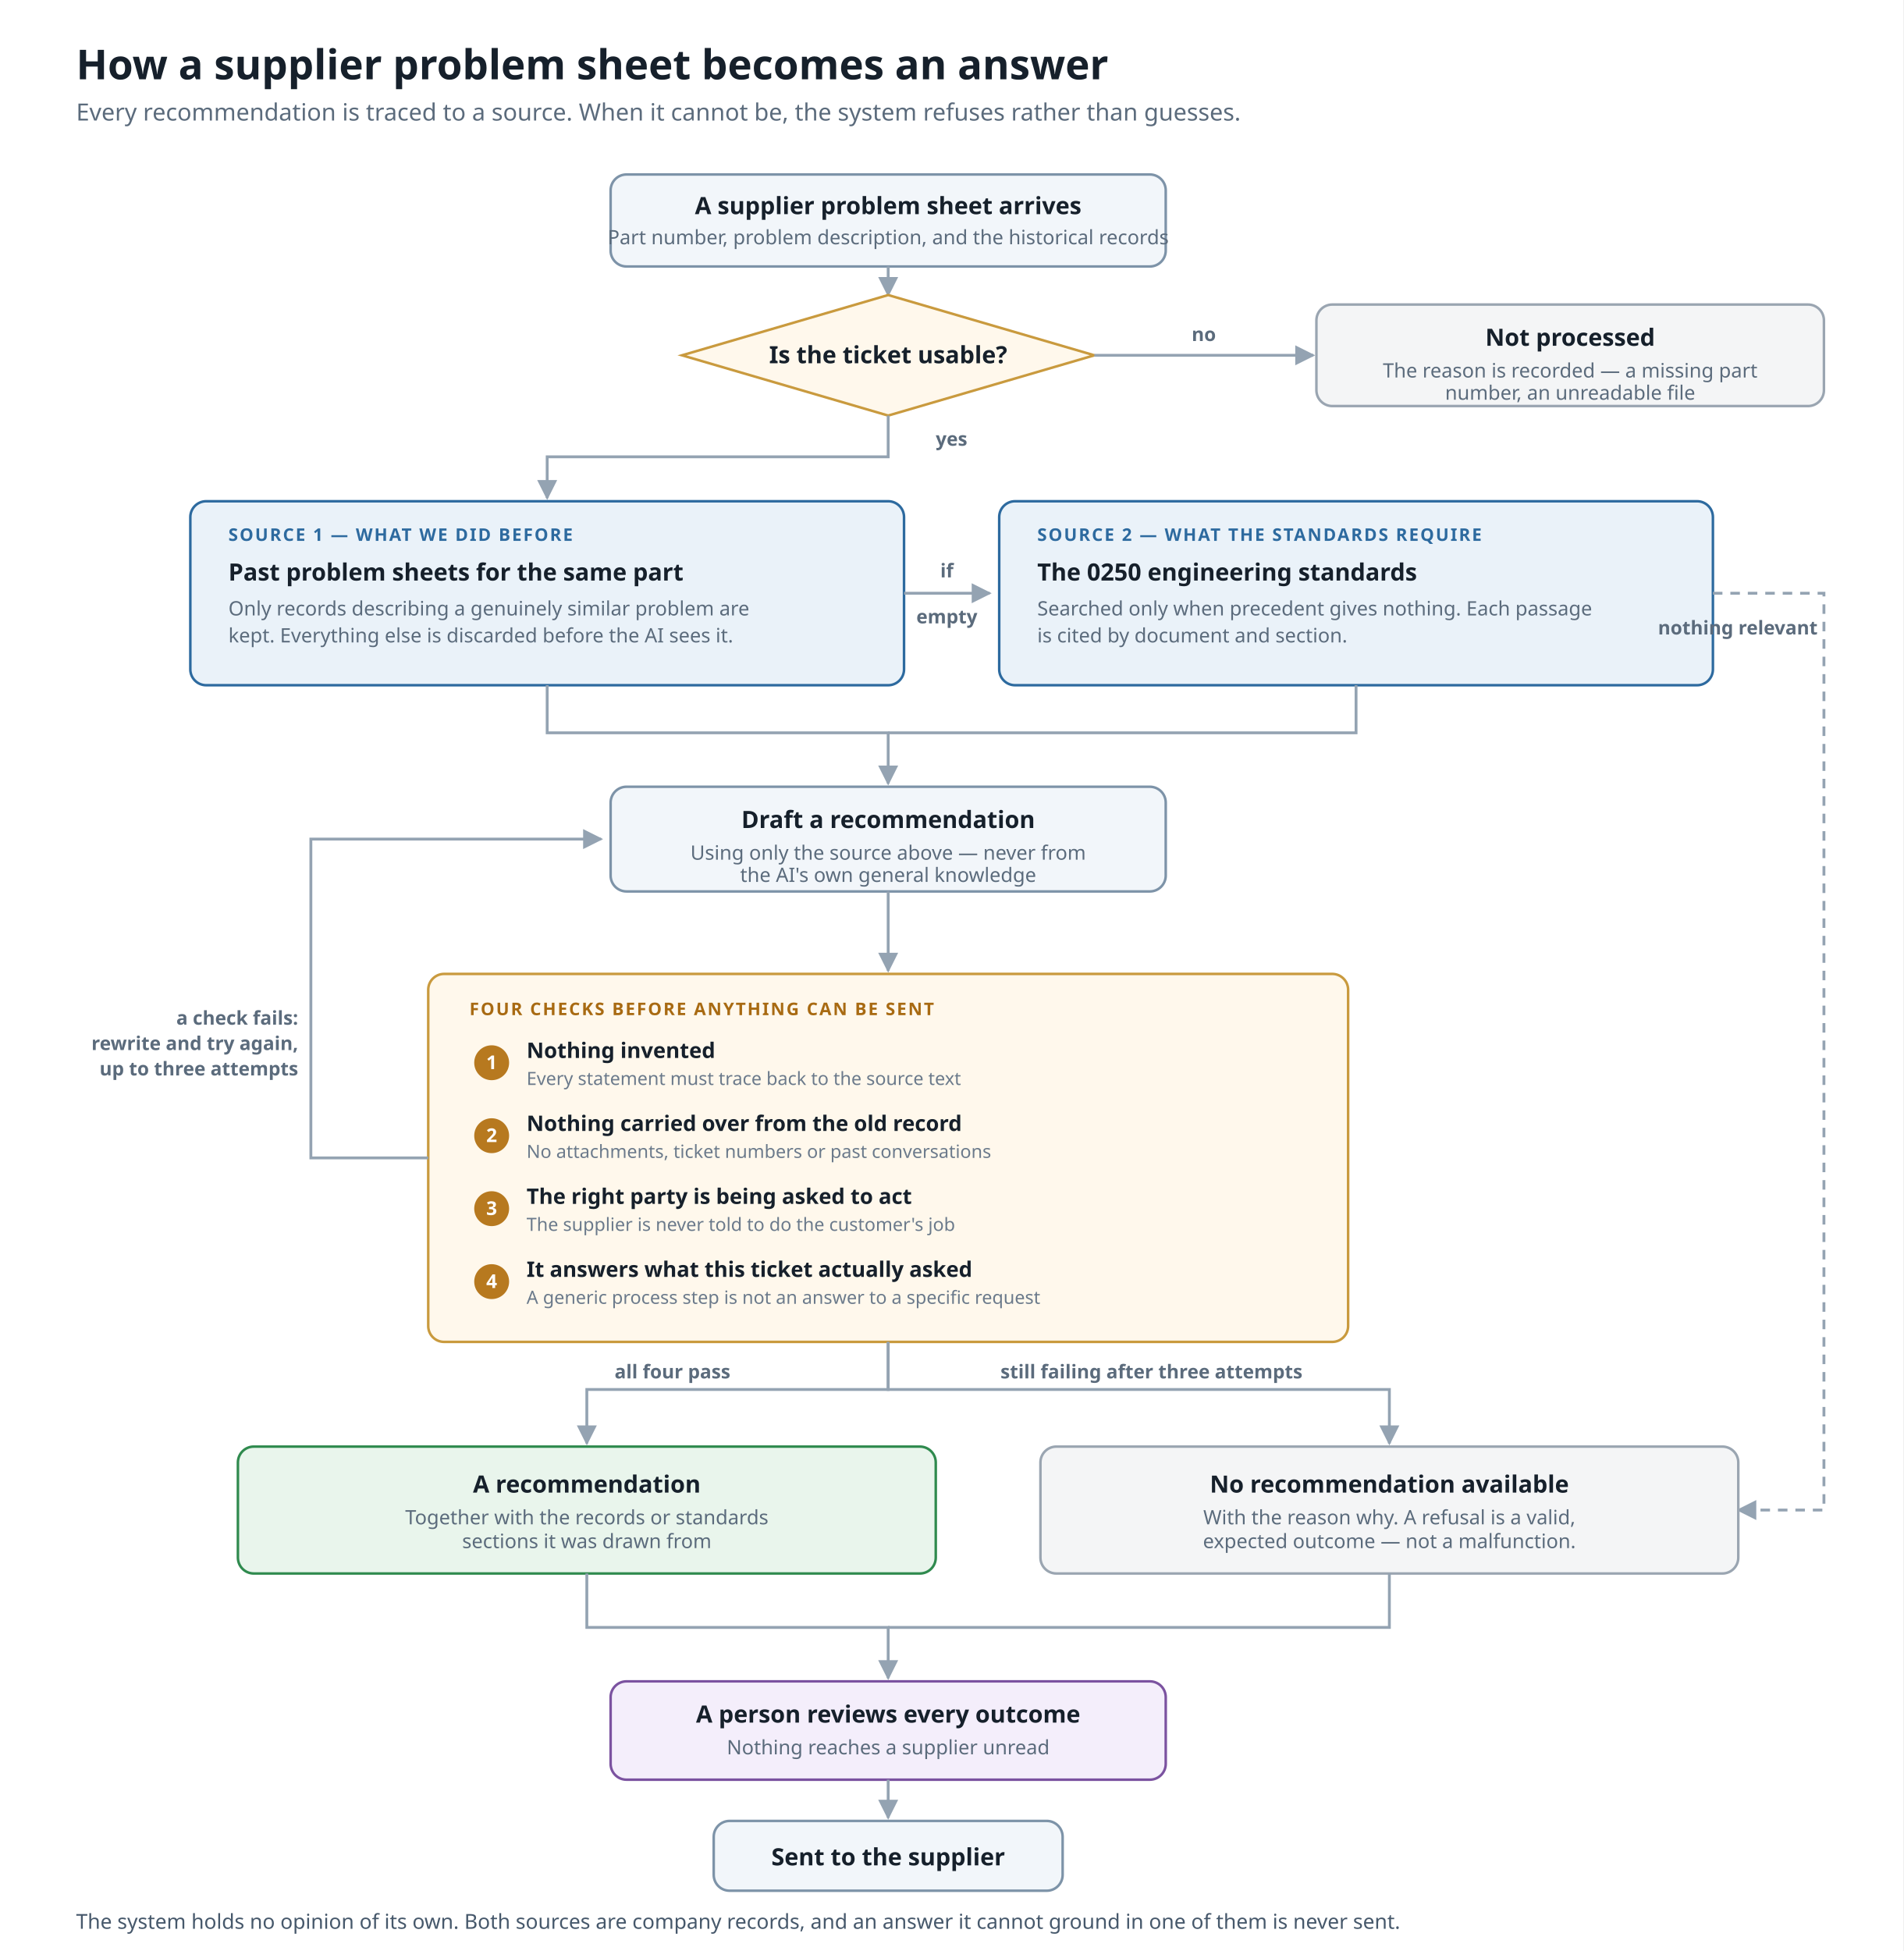
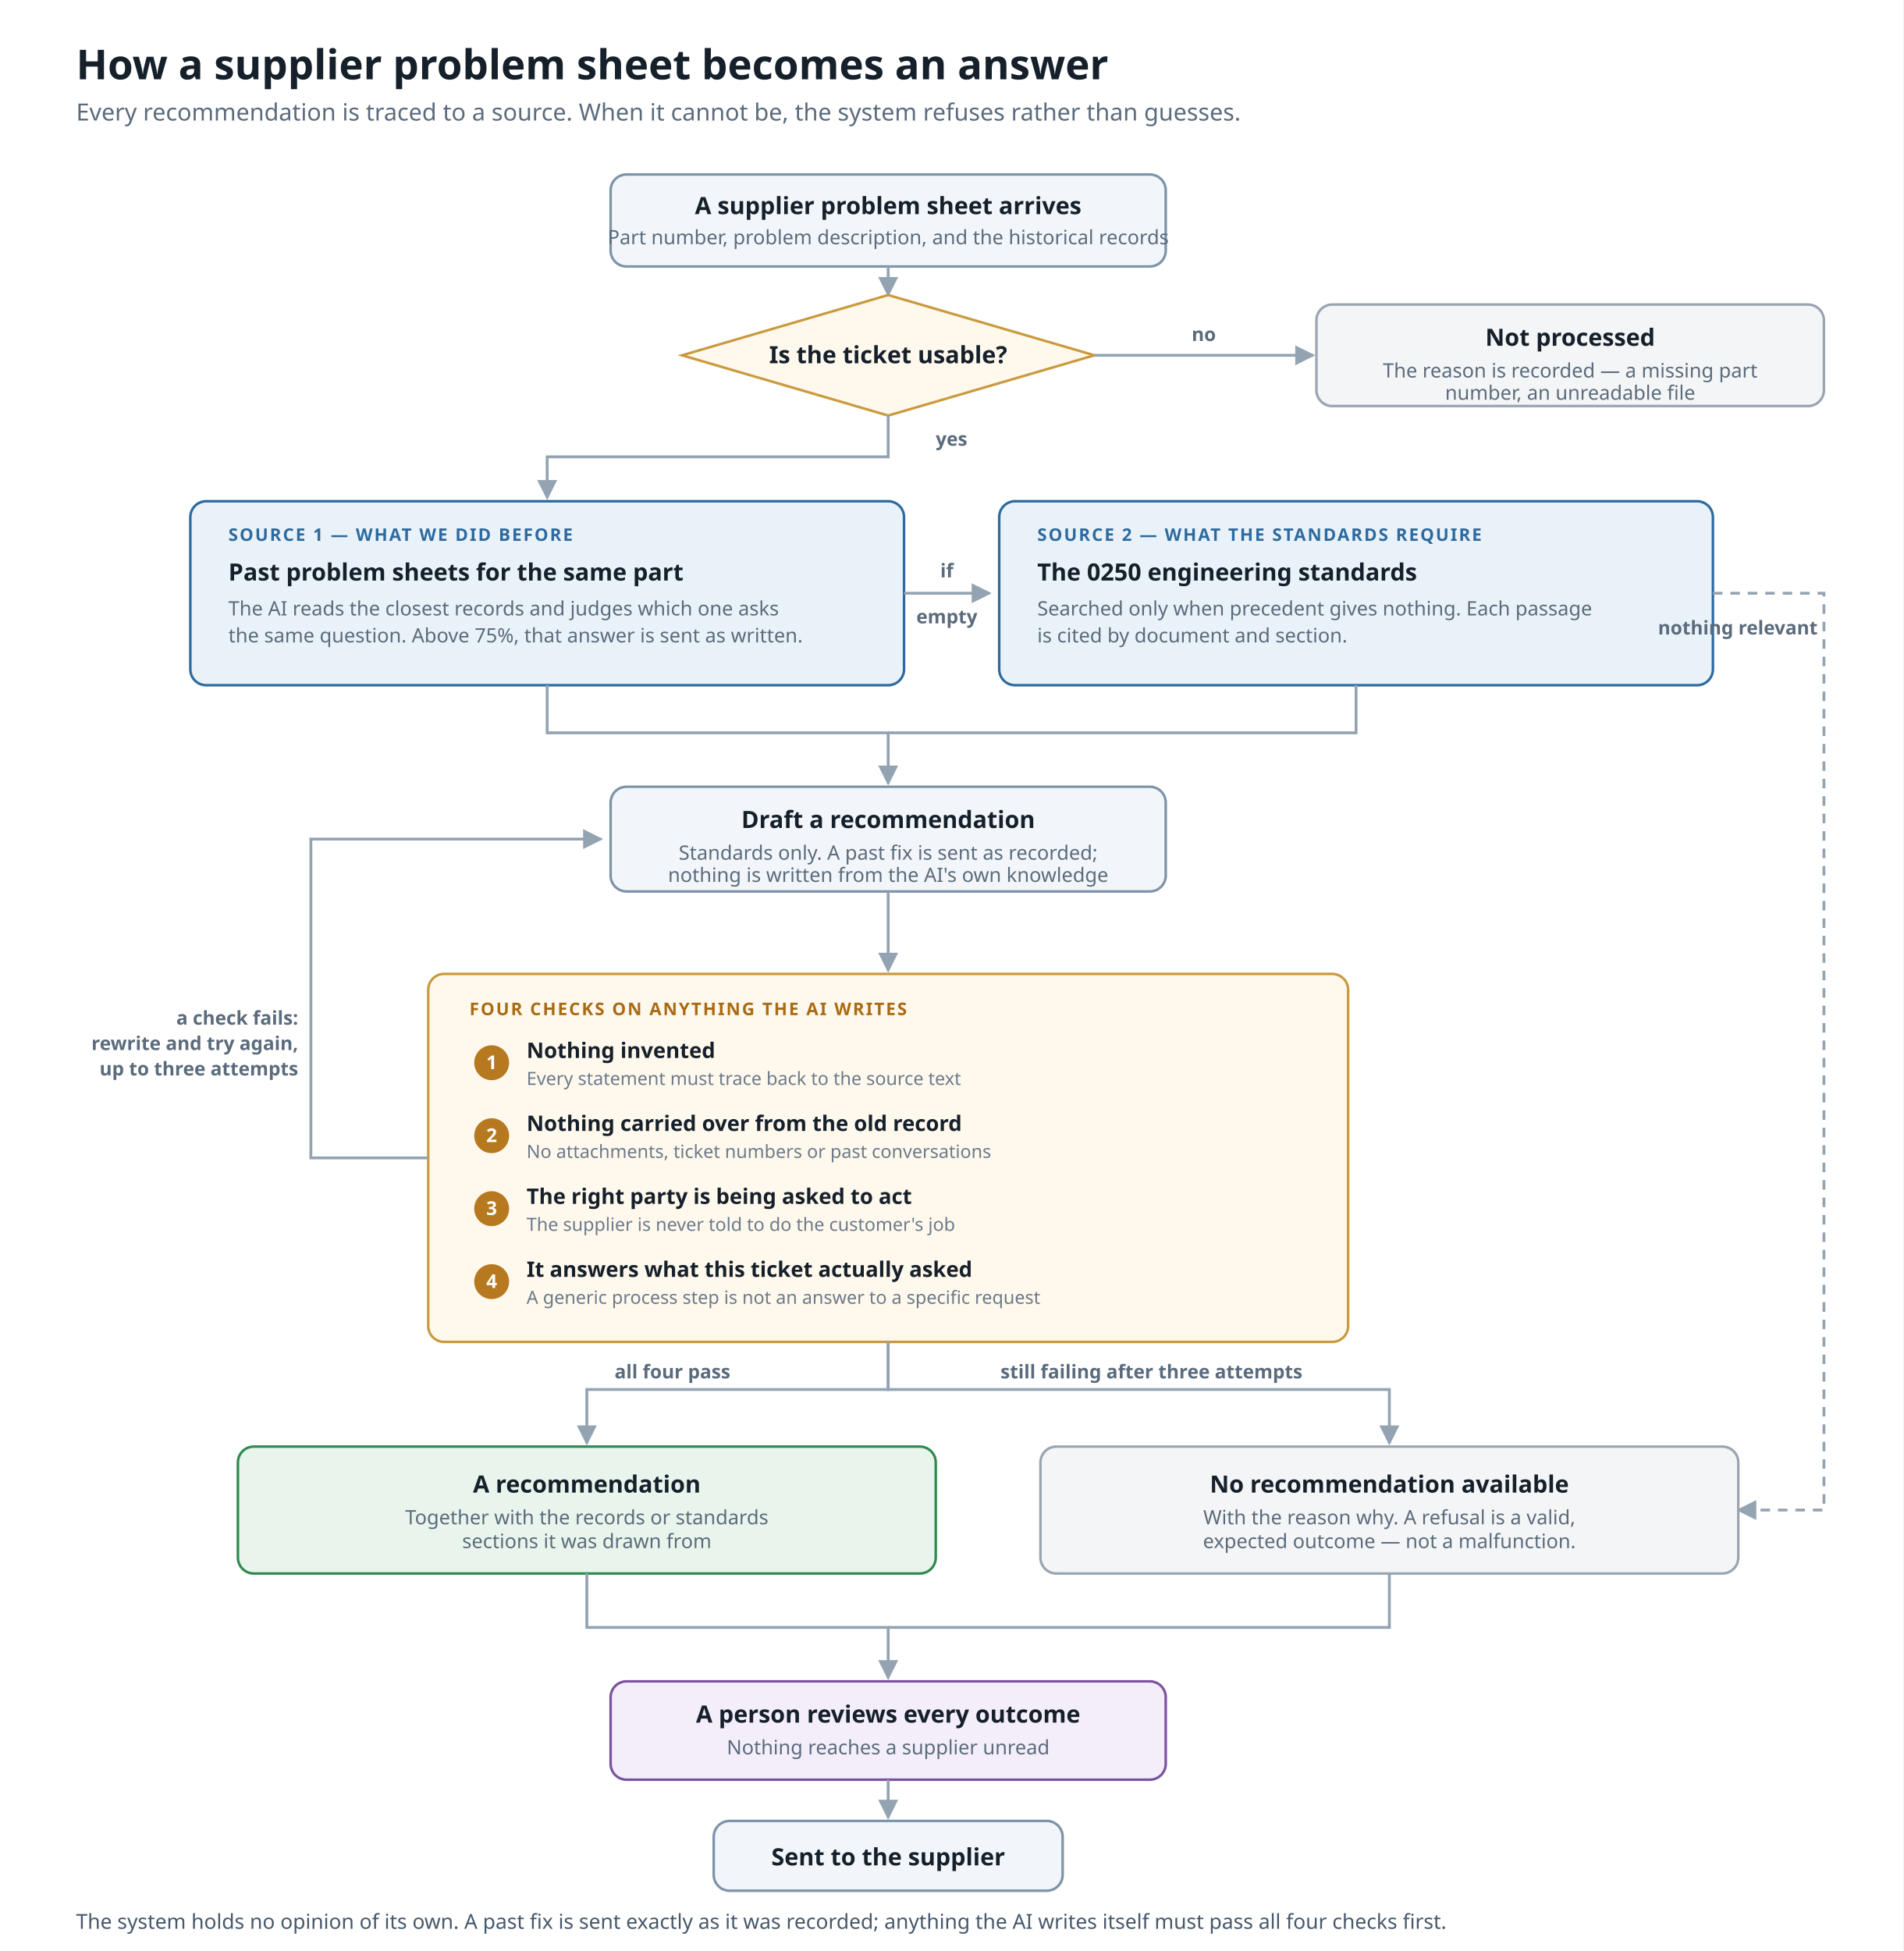
<svg xmlns="http://www.w3.org/2000/svg" viewBox="0 0 1200 1230" width="1200" height="1230" role="img" aria-label="How one supplier problem sheet becomes a recommendation or an honest refusal">
  <style>
    .bg    { fill: #ffffff; }
    .h1    { font: 700 26px "Segoe UI", system-ui, -apple-system, sans-serif; fill: #16202b; }
    .h2    { font: 400 15px "Segoe UI", system-ui, -apple-system, sans-serif; fill: #5b6b7c; }
    .box   { rx: 10; ry: 10; stroke-width: 1.6; }
    .lbl   { font: 600 15px "Segoe UI", system-ui, -apple-system, sans-serif; fill: #16202b; }
    .sub   { font: 400 12.5px "Segoe UI", system-ui, -apple-system, sans-serif; fill: #5b6b7c; }
    .kick  { font: 700 11px "Segoe UI", system-ui, -apple-system, sans-serif; fill: #2d6a9f; letter-spacing: .09em; }
    .kickg { font: 700 11px "Segoe UI", system-ui, -apple-system, sans-serif; fill: #a86a12; letter-spacing: .09em; }
    .edge  { stroke: #94a3b2; stroke-width: 1.8; fill: none; }
    .edged { stroke: #94a3b2; stroke-width: 1.8; fill: none; stroke-dasharray: 6 5; }
    .etxt  { font: 600 12px "Segoe UI", system-ui, -apple-system, sans-serif; fill: #5b6b7c; }
    .chk   { font: 600 13.5px "Segoe UI", system-ui, -apple-system, sans-serif; fill: #16202b; }
    .chks  { font: 400 11.5px "Segoe UI", system-ui, -apple-system, sans-serif; fill: #6b7a8b; }
    .num   { font: 700 12px "Segoe UI", system-ui, -apple-system, sans-serif; fill: #ffffff; }
    .foot  { font: 400 13px "Segoe UI", system-ui, -apple-system, sans-serif; fill: #46586b; }
  </style>
  <defs>
    <marker id="a" viewBox="0 0 10 10" refX="9" refY="5" markerWidth="7" markerHeight="7" orient="auto-start-reverse">
      <path d="M 0 0 L 10 5 L 0 10 z" fill="#94a3b2" />
    </marker>
  </defs>
  <rect class="bg" x="0" y="0" width="1200" height="1230" />
  <text class="h1" x="48" y="50">How a supplier problem sheet becomes an answer</text>
  <text class="h2" x="48" y="76">Every recommendation is traced to a source. When it cannot be, the system refuses rather than guesses.</text>
  <rect class="box" x="385" y="110" width="350" height="58" fill="#f2f6fa" stroke="#7d93a8" />
  <text class="lbl" x="560" y="135" text-anchor="middle">A supplier problem sheet arrives</text>
  <text class="sub" x="560" y="154" text-anchor="middle">Part number, problem description, and the historical records</text>
  <path class="edge" d="M 560 168 L 560 186" marker-end="url(#a)" />
  <polygon points="430,224 560,186 690,224 560,262" fill="#fff8ec" stroke="#c99a3e" stroke-width="1.6" />
  <text class="lbl" x="560" y="229" text-anchor="middle">Is the ticket usable?</text>
  <path class="edge" d="M 690 224 L 828 224" marker-end="url(#a)" />
  <text class="etxt" x="759" y="215" text-anchor="middle">no</text>
  <rect class="box" x="830" y="192" width="320" height="64" fill="#f4f5f6" stroke="#9aa5b1" />
  <text class="lbl" x="990" y="218" text-anchor="middle">Not processed</text>
  <text class="sub" x="990" y="238" text-anchor="middle">The reason is recorded — a missing part</text>
  <text class="sub" x="990" y="252" text-anchor="middle">number, an unreadable file</text>
  <path class="edge" d="M 560 262 L 560 288 L 345 288 L 345 314" marker-end="url(#a)" />
  <text class="etxt" x="590" y="281">yes</text>
  <rect class="box" x="120" y="316" width="450" height="116" fill="#eaf2f9" stroke="#2d6a9f" />
  <text class="kick" x="144" y="341">SOURCE 1 — WHAT WE DID BEFORE</text>
  <text class="lbl" x="144" y="366">Past problem sheets for the same part</text>
-   <text class="sub" x="144" y="388">Only records describing a genuinely similar problem are</text>
-   <text class="sub" x="144" y="405">kept. Everything else is discarded before the AI sees it.</text>
+   <text class="sub" x="144" y="388">The AI reads the closest records and judges which one asks</text>
+   <text class="sub" x="144" y="405">the same question. Above 75%, that answer is sent as written.</text>
  <rect class="box" x="630" y="316" width="450" height="116" fill="#eaf2f9" stroke="#2d6a9f" />
  <text class="kick" x="654" y="341">SOURCE 2 — WHAT THE STANDARDS REQUIRE</text>
  <text class="lbl" x="654" y="366">The 0250 engineering standards</text>
  <text class="sub" x="654" y="388">Searched only when precedent gives nothing. Each passage</text>
  <text class="sub" x="654" y="405">is cited by document and section.</text>
  <path class="edge" d="M 570 374 L 624 374" marker-end="url(#a)" />
  <text class="etxt" x="597" y="364" text-anchor="middle">if</text>
  <text class="etxt" x="597" y="393" text-anchor="middle">empty</text>
  <path class="edged" d="M 1080 374 L 1150 374 L 1150 952 L 1096 952" marker-end="url(#a)" />
  <text class="etxt" x="1146" y="400" text-anchor="end">nothing relevant</text>
  <path class="edge" d="M 345 432 L 345 462 L 560 462 L 560 494" marker-end="url(#a)" />
  <path class="edge" d="M 855 432 L 855 462 L 560 462" />
  <rect class="box" x="385" y="496" width="350" height="66" fill="#f2f6fa" stroke="#7d93a8" />
  <text class="lbl" x="560" y="522" text-anchor="middle">Draft a recommendation</text>
-   <text class="sub" x="560" y="542" text-anchor="middle">Using only the source above — never from</text>
-   <text class="sub" x="560" y="556" text-anchor="middle">the AI's own general knowledge</text>
+   <text class="sub" x="560" y="542" text-anchor="middle">Standards only. A past fix is sent as recorded;</text>
+   <text class="sub" x="560" y="556" text-anchor="middle">nothing is written from the AI's own knowledge</text>
  <path class="edge" d="M 560 562 L 560 612" marker-end="url(#a)" />
  <rect class="box" x="270" y="614" width="580" height="232" fill="#fff8ec" stroke="#c99a3e" />
-   <text class="kickg" x="296" y="640">FOUR CHECKS BEFORE ANYTHING CAN BE SENT</text>
+   <text class="kickg" x="296" y="640">FOUR CHECKS ON ANYTHING THE AI WRITES</text>
  <circle cx="310" cy="670" r="11" fill="#b7791f" />
  <text class="num" x="310" y="674" text-anchor="middle">1</text>
  <text class="chk" x="332" y="667">Nothing invented</text>
  <text class="chks" x="332" y="684">Every statement must trace back to the source text</text>
  <circle cx="310" cy="716" r="11" fill="#b7791f" />
  <text class="num" x="310" y="720" text-anchor="middle">2</text>
  <text class="chk" x="332" y="713">Nothing carried over from the old record</text>
  <text class="chks" x="332" y="730">No attachments, ticket numbers or past conversations</text>
  <circle cx="310" cy="762" r="11" fill="#b7791f" />
  <text class="num" x="310" y="766" text-anchor="middle">3</text>
  <text class="chk" x="332" y="759">The right party is being asked to act</text>
  <text class="chks" x="332" y="776">The supplier is never told to do the customer's job</text>
  <circle cx="310" cy="808" r="11" fill="#b7791f" />
  <text class="num" x="310" y="812" text-anchor="middle">4</text>
  <text class="chk" x="332" y="805">It answers what this ticket actually asked</text>
  <text class="chks" x="332" y="822">A generic process step is not an answer to a specific request</text>
  <path class="edge" d="M 270 730 L 196 730 L 196 529 L 379 529" marker-end="url(#a)" />
  <text class="etxt" x="188" y="646" text-anchor="end">a check fails:</text>
  <text class="etxt" x="188" y="662" text-anchor="end">rewrite and try again,</text>
  <text class="etxt" x="188" y="678" text-anchor="end">up to three attempts</text>
  <path class="edge" d="M 560 846 L 560 876 L 370 876 L 370 910" marker-end="url(#a)" />
  <text class="etxt" x="424" y="869" text-anchor="middle">all four pass</text>
  <path class="edge" d="M 560 846 L 560 876 L 876 876 L 876 910" marker-end="url(#a)" />
  <text class="etxt" x="726" y="869" text-anchor="middle">still failing after three attempts</text>
  <rect class="box" x="150" y="912" width="440" height="80" fill="#e9f5ec" stroke="#2f8a4e" />
  <text class="lbl" x="370" y="941" text-anchor="middle">A recommendation</text>
  <text class="sub" x="370" y="961" text-anchor="middle">Together with the records or standards</text>
  <text class="sub" x="370" y="976" text-anchor="middle">sections it was drawn from</text>
  <rect class="box" x="656" y="912" width="440" height="80" fill="#f4f5f6" stroke="#9aa5b1" />
  <text class="lbl" x="876" y="941" text-anchor="middle">No recommendation available</text>
  <text class="sub" x="876" y="961" text-anchor="middle">With the reason why. A refusal is a valid,</text>
  <text class="sub" x="876" y="976" text-anchor="middle">expected outcome — not a malfunction.</text>
  <path class="edge" d="M 370 992 L 370 1026 L 560 1026 L 560 1058" marker-end="url(#a)" />
  <path class="edge" d="M 876 992 L 876 1026 L 560 1026" />
  <rect class="box" x="385" y="1060" width="350" height="62" fill="#f4eefb" stroke="#7b52a0" />
  <text class="lbl" x="560" y="1086" text-anchor="middle">A person reviews every outcome</text>
  <text class="sub" x="560" y="1106" text-anchor="middle">Nothing reaches a supplier unread</text>
  <path class="edge" d="M 560 1122 L 560 1146" marker-end="url(#a)" />
  <rect class="box" x="450" y="1148" width="220" height="44" fill="#f2f6fa" stroke="#7d93a8" />
  <text class="lbl" x="560" y="1176" text-anchor="middle">Sent to the supplier</text>
-   <text class="foot" x="48" y="1216">The system holds no opinion of its own. Both sources are company records, and an answer it cannot ground in one of them is never sent.</text>
+   <text class="foot" x="48" y="1216">The system holds no opinion of its own. A past fix is sent exactly as it was recorded; anything the AI writes itself must pass all four checks first.</text>
</svg>
